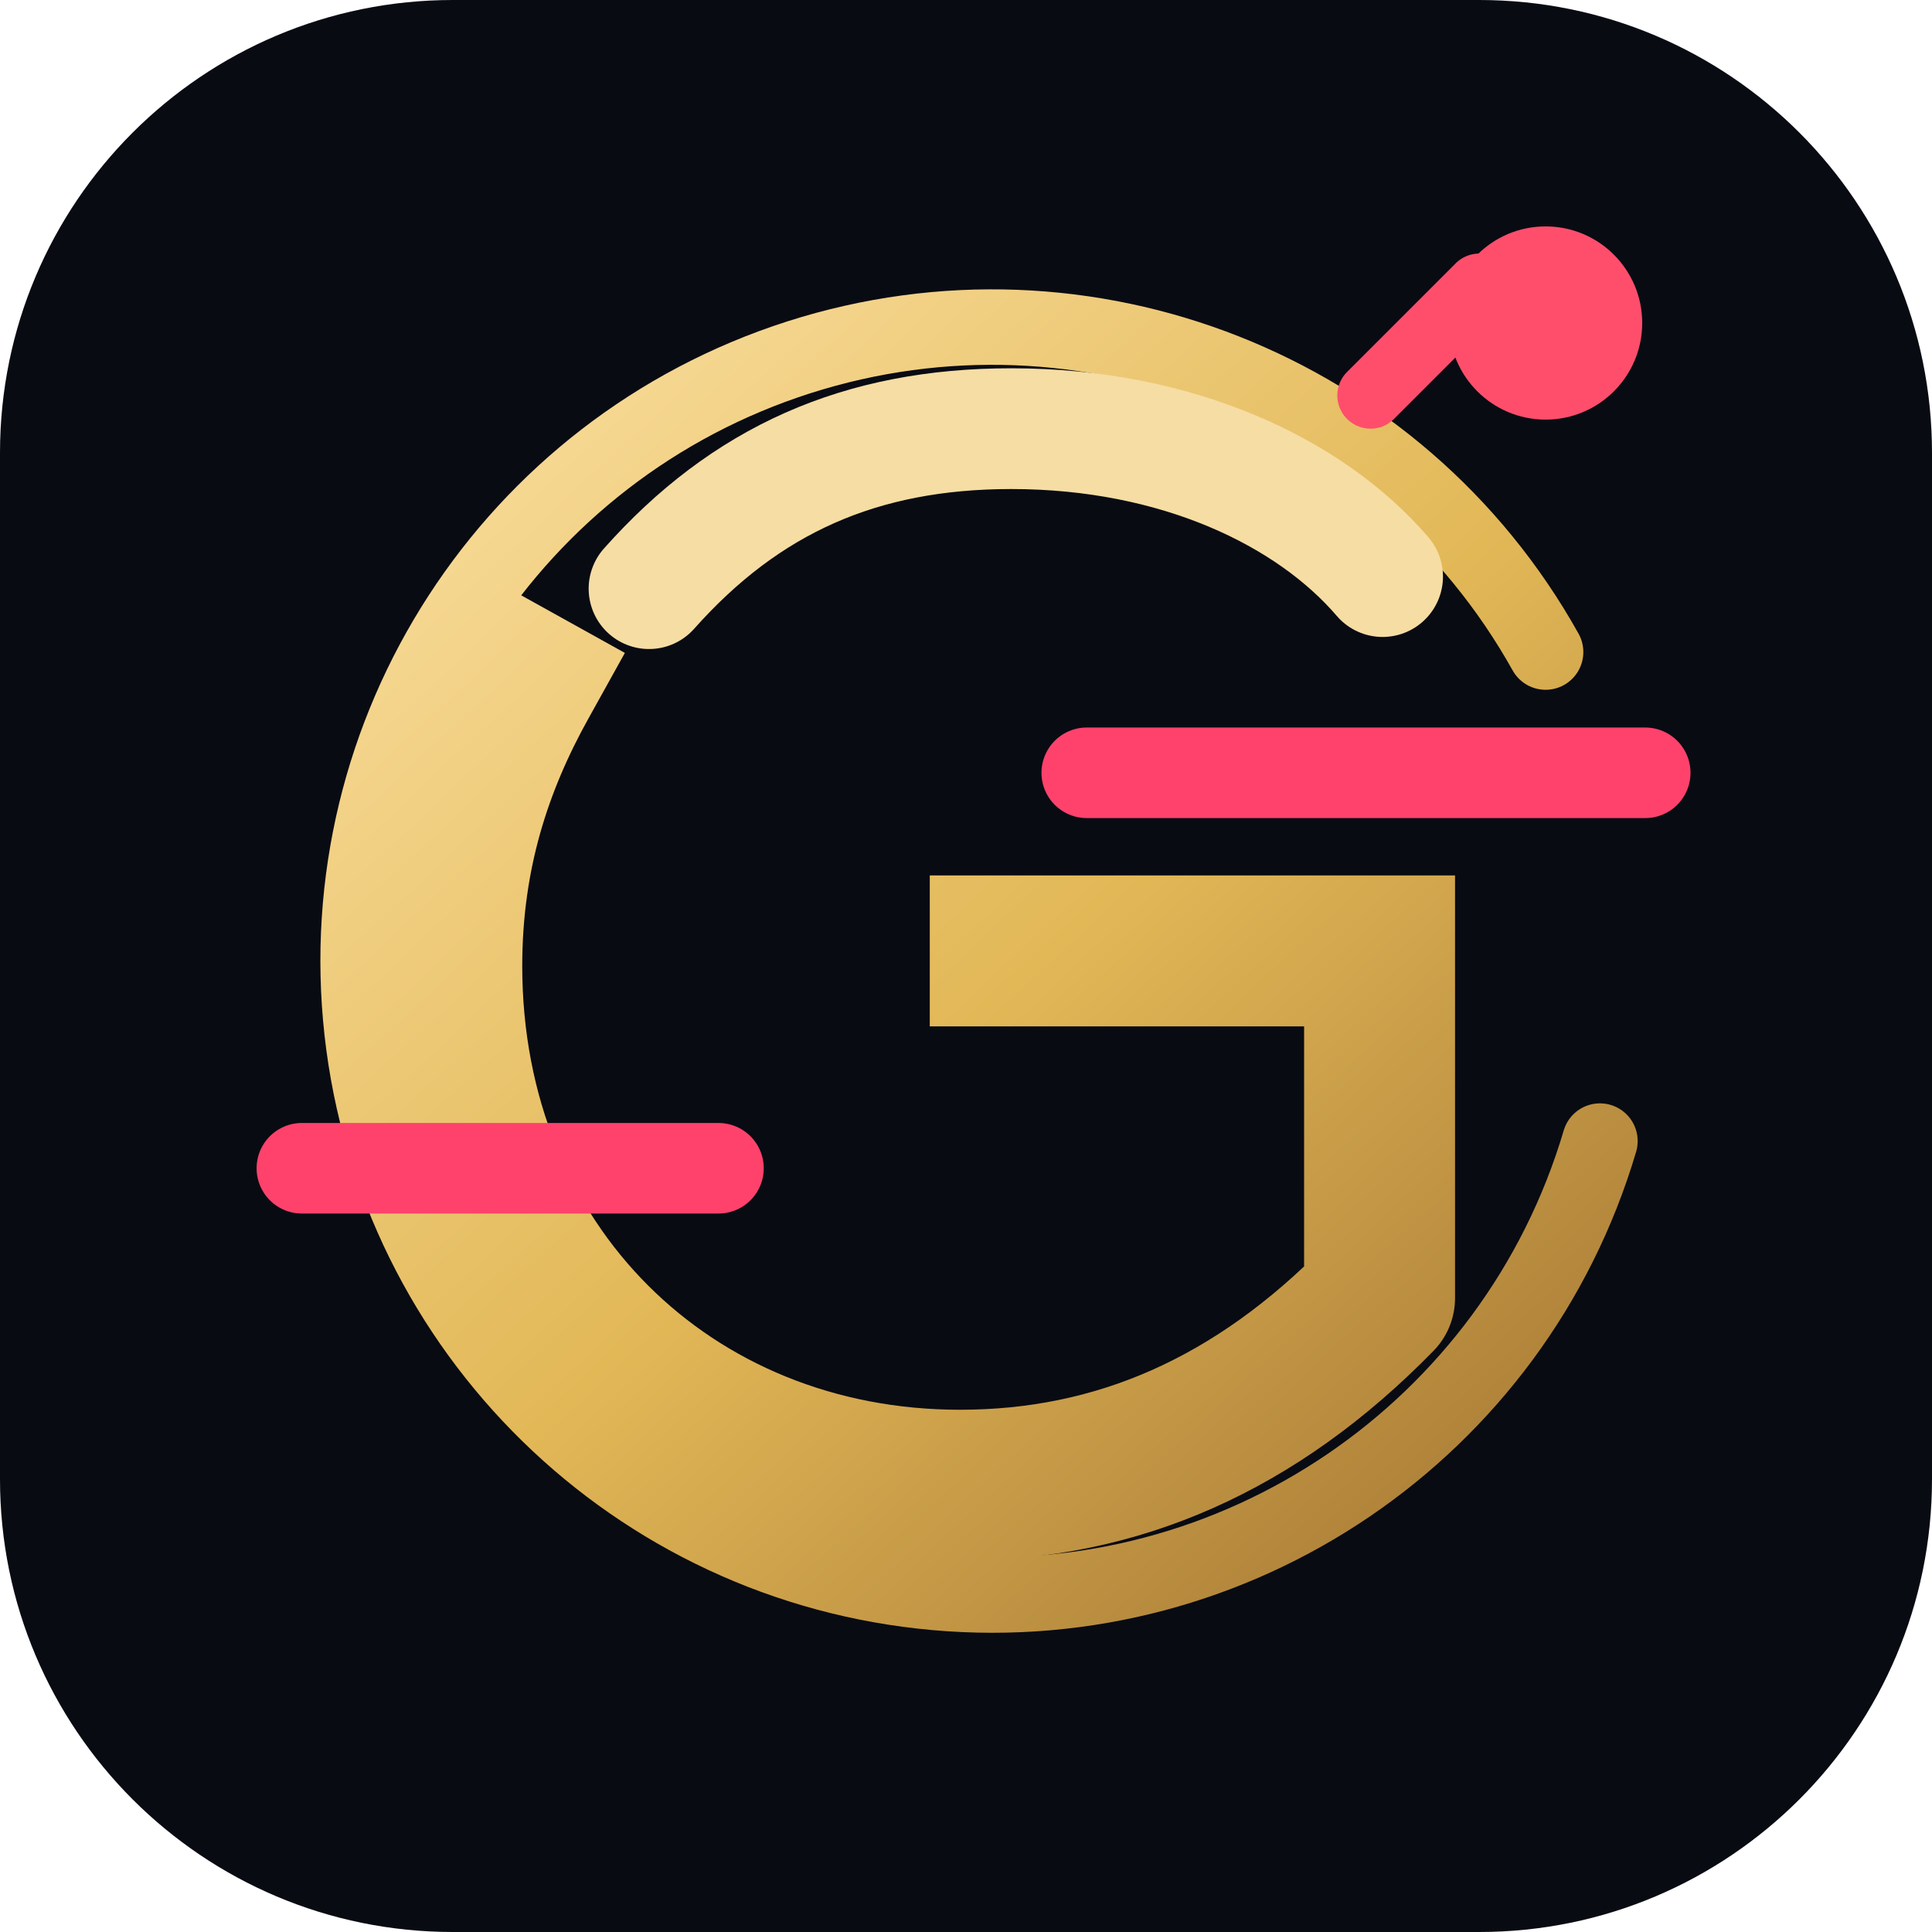
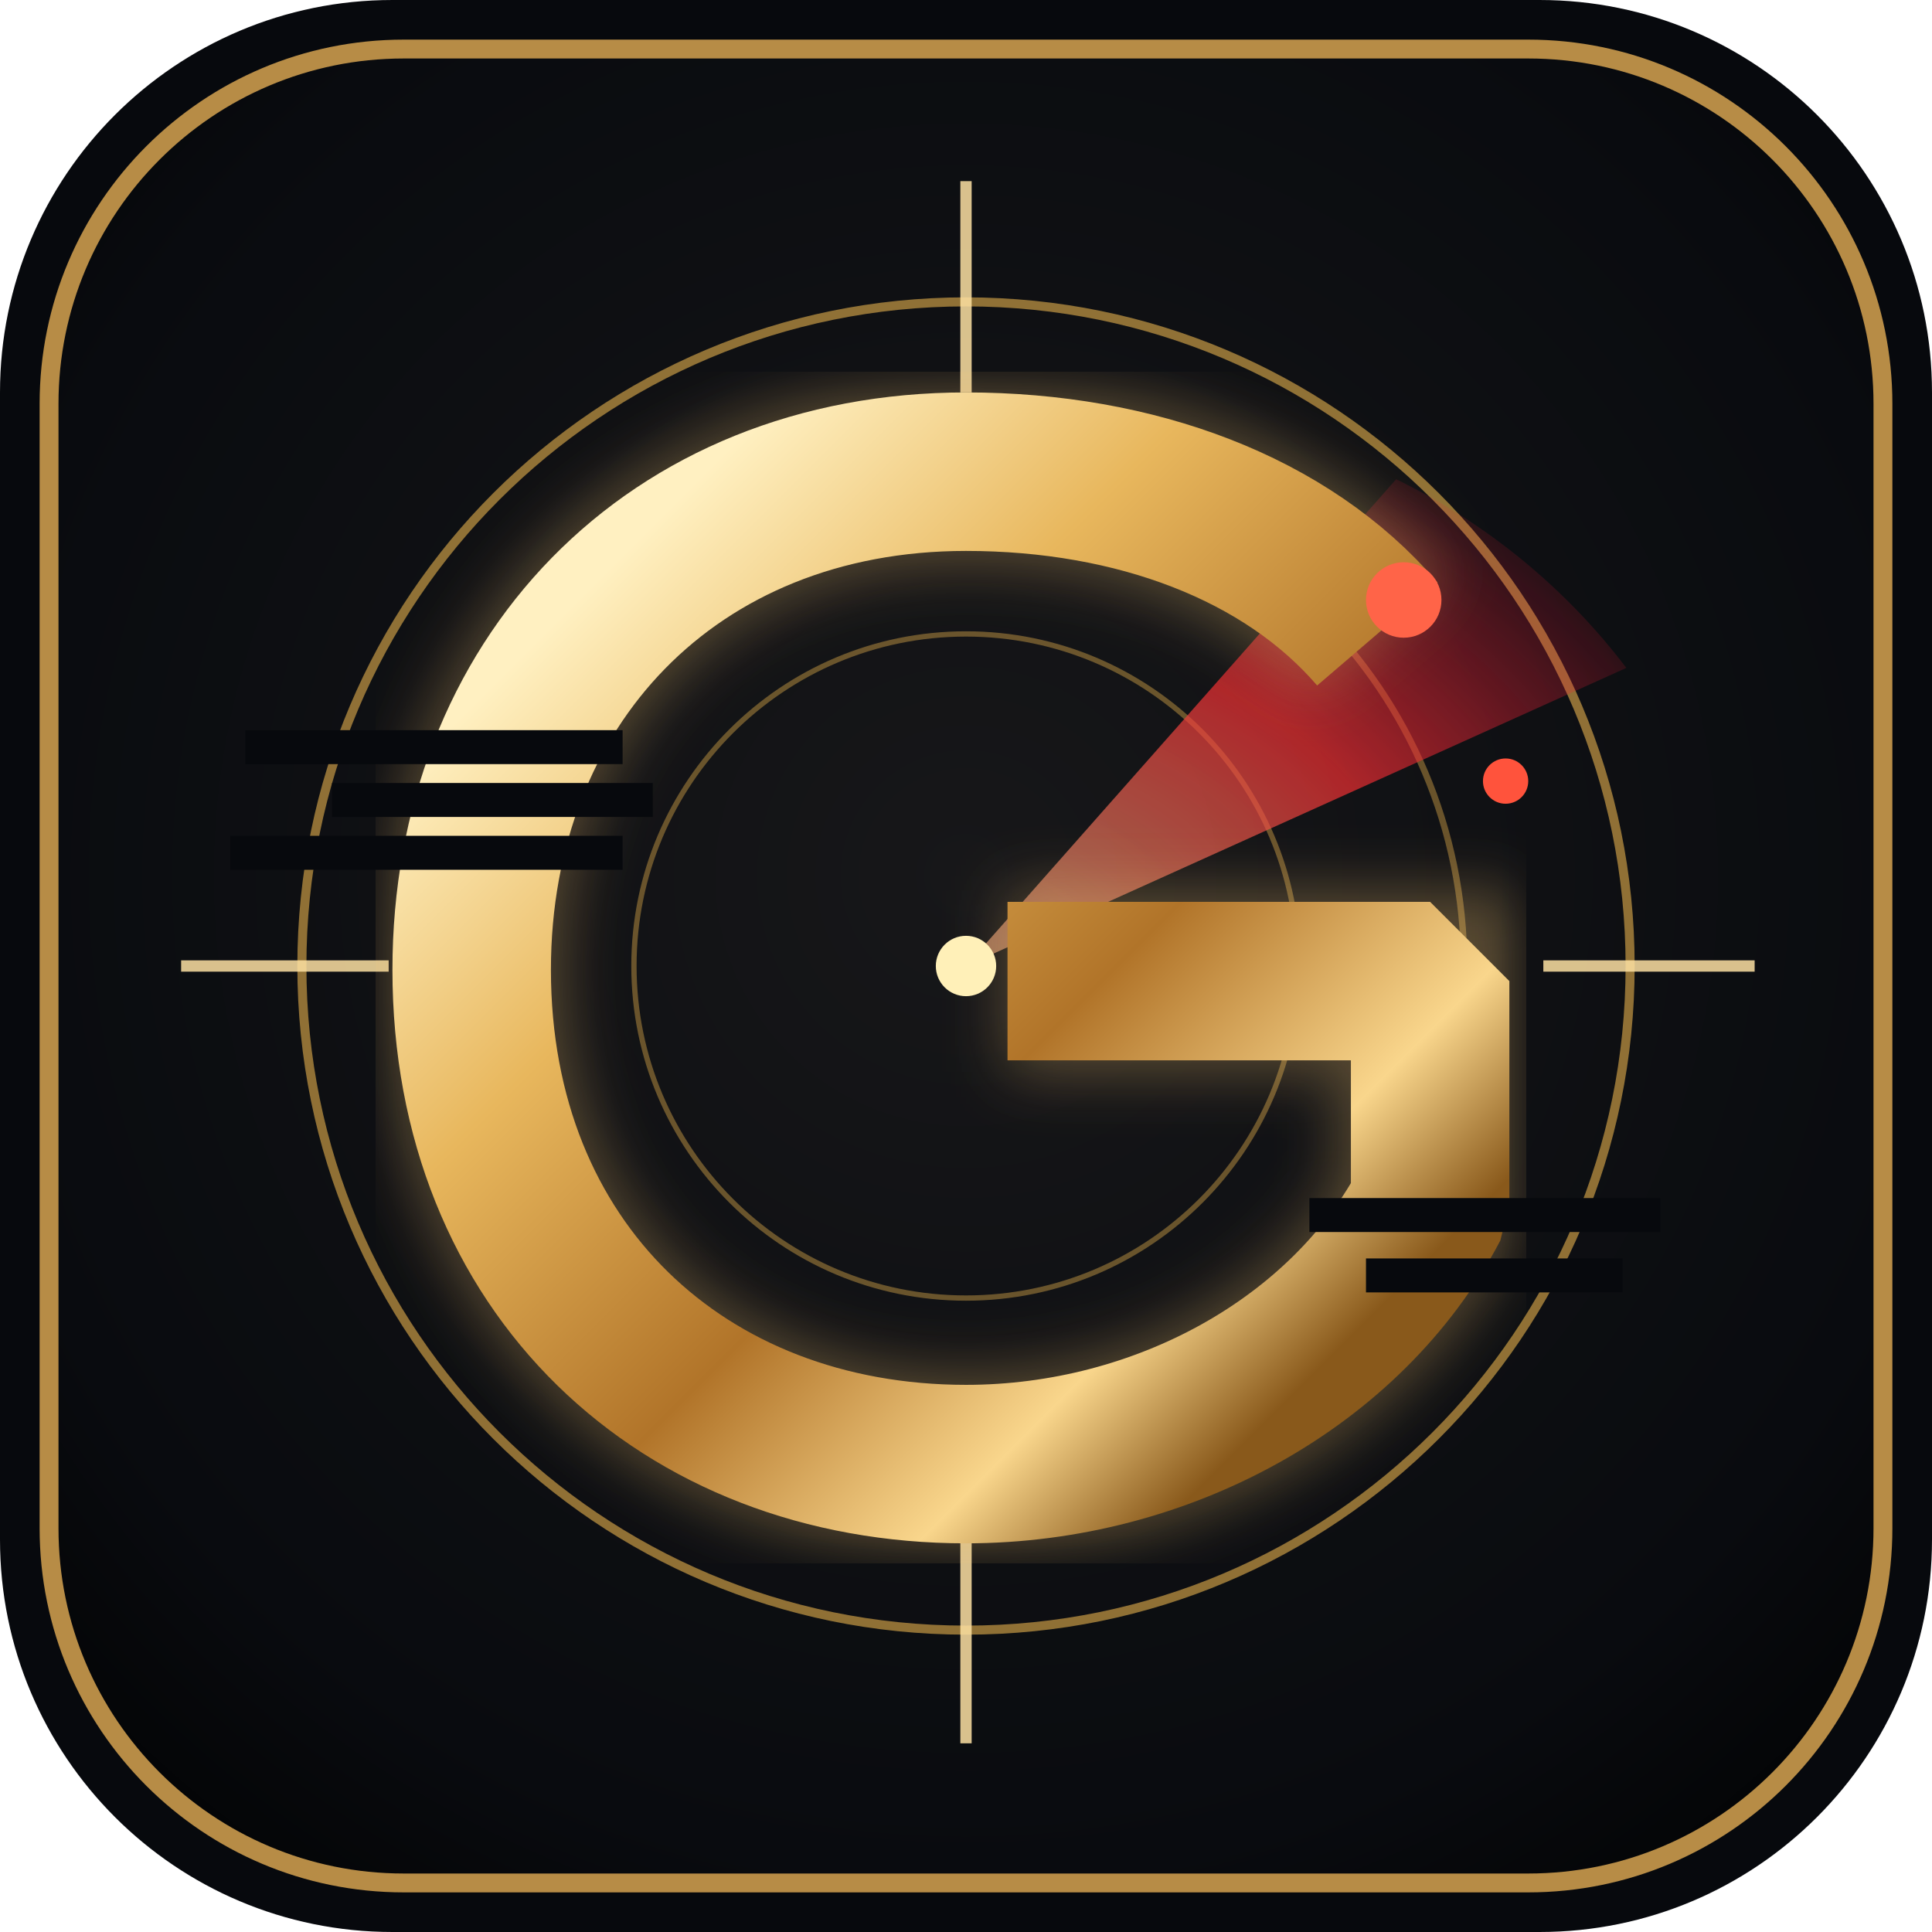
- <svg xmlns="http://www.w3.org/2000/svg" viewBox="0 0 64 64" fill="none">
+ <svg xmlns="http://www.w3.org/2000/svg" width="512" height="512" viewBox="0 0 512 512">
  <defs>
-     <linearGradient id="metal" x1="10" y1="8" x2="53" y2="54" gradientUnits="userSpaceOnUse">
-       <stop stop-color="#FFE6AC" />
-       <stop offset=".54" stop-color="#E2B857" />
-       <stop offset="1" stop-color="#9F7130" />
+     <radialGradient id="bg" cx="50%" cy="45%" r="77%">
+       <stop stop-color="#171719" />
+       <stop offset=".72" stop-color="#090b0f" />
+       <stop offset="1" stop-color="#000" />
+     </radialGradient>
+     <linearGradient id="metal" x1=".16" y1=".08" x2=".92" y2=".87">
+       <stop stop-color="#fff0c1" />
+       <stop offset=".28" stop-color="#e8b75d" />
+       <stop offset=".60" stop-color="#b17429" />
+       <stop offset=".85" stop-color="#f9d68c" />
+       <stop offset="1" stop-color="#89591b" />
    </linearGradient>
-     <linearGradient id="flare" x1="12" y1="32" x2="56" y2="32">
-       <stop stop-color="#FF426C" />
-       <stop offset="1" stop-color="#FF9F6E" />
-     </linearGradient>
+     <radialGradient id="sweep" cx="0%" cy="100%" r="130%">
+       <stop stop-color="#ffbb86" stop-opacity=".65" />
+       <stop offset=".53" stop-color="#ee2e32" stop-opacity=".8" />
+       <stop offset="1" stop-color="#ef1439" stop-opacity="0" />
+     </radialGradient>
+     <filter id="glow">
+       <feGaussianBlur stdDeviation="8" />
+     </filter>
  </defs>
-   <rect width="64" height="64" rx="15" fill="#090B13" />
-   <path d="M51.2 21.6A21 21 0 1 0 53 37.8" stroke="url(#metal)" stroke-width="2.5" stroke-linecap="round" />
-   <path d="M21.5 19.5c3.2-3.6 7-5.3 12-5.3 5.5 0 9.9 2.1 12.3 4.9" stroke="#F6DDA3" stroke-width="4" stroke-linecap="round" />
-   <path d="M45.7 31.5H33.3m12.4 0V43c-4.1 4.2-8.7 6.2-13.9 6.2-9.6 0-17-7.2-17-17.2 0-3.7 1-6.7 2.5-9.4" stroke="url(#metal)" stroke-width="5" stroke-linecap="square" stroke-linejoin="round" />
-   <path d="M10 38.7h13.8M36 25.6h18.5" stroke="url(#flare)" stroke-width="3" stroke-linecap="round" />
-   <path d="M45.4 13.1 49 9.5" stroke="#FF4E6C" stroke-width="2.2" stroke-linecap="round" />
-   <circle cx="51.2" cy="10.7" r="3.2" fill="#FF4E6C" />
+   <rect width="512" height="512" rx="104" fill="#07090d" />
+   <rect x="13" y="13" width="486" height="486" rx="94" fill="url(#bg)" stroke="#b78c46" stroke-width="5" />
+   <circle cx="256" cy="256" r="176" stroke="#d5a548" stroke-width="2.4" fill="none" opacity=".65" />
+   <circle cx="256" cy="256" r="132" stroke="#d5a548" stroke-width="1.7" fill="none" opacity=".45" />
+   <circle cx="256" cy="256" r="88" stroke="#d5a548" stroke-width="1.4" fill="none" opacity=".45" />
+   <path d="M256 256L370 127A170 170 0 0 1 431 177Z" fill="url(#sweep)" opacity=".88" />
+   <path d="M256 48v56M256 404v58M48 256h55M409 256h56" stroke="#ffe2a4" stroke-width="3" opacity=".84" />
+   <path d="M365 168c-24-28-64-43-109-43-78 0-131 56-131 132 0 79 56 131 131 131 52 0 101-27 123-69v-59H267" stroke="#f6c875" stroke-opacity=".32" stroke-width="48" fill="none" filter="url(#glow)" />
+   <path d="M365 168c-24-28-64-43-109-43-78 0-131 56-131 132 0 79 56 131 131 131 52 0 101-27 123-69v-59H267" stroke="url(#metal)" stroke-width="42" stroke-linejoin="bevel" fill="none" />
+   <path d="M65 198h100M88 212h85M61 226h104M347 322h93M362 338h68" stroke="#07090d" stroke-width="9" />
+   <circle cx="372" cy="159" r="10" fill="#ff6448" />
+   <circle cx="399" cy="207" r="6" fill="#ff533c" />
+   <circle cx="256" cy="256" r="8" fill="#fff0b8" />
</svg>
